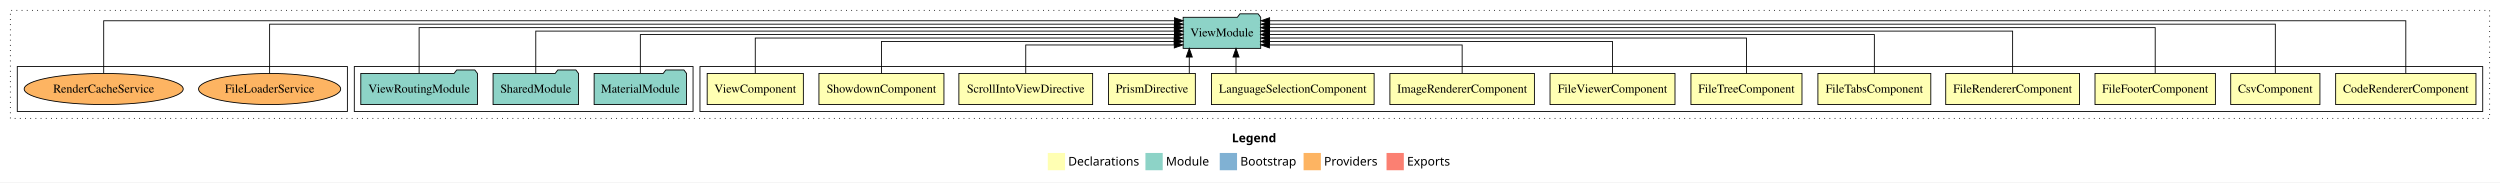
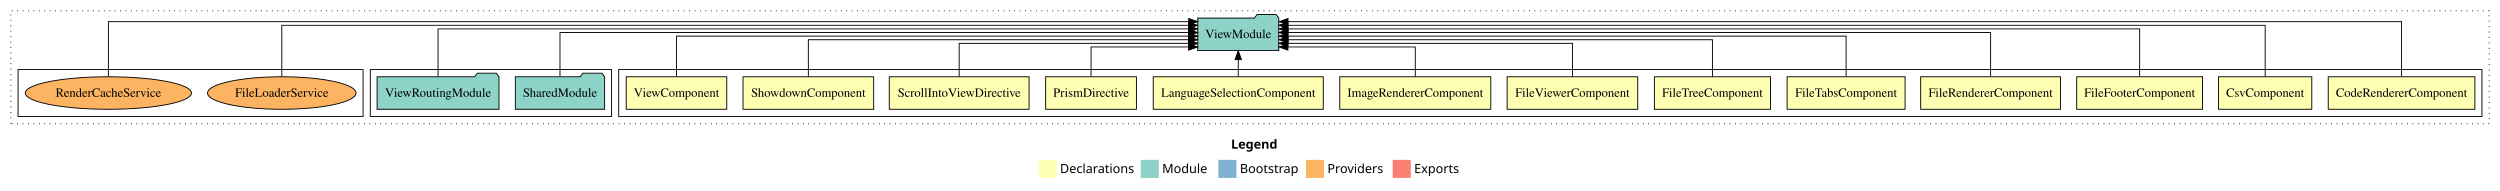
- <svg xmlns="http://www.w3.org/2000/svg" width="2893pt" height="211pt" viewBox="0.00 0.00 2893.00 211.00">
+ <svg xmlns="http://www.w3.org/2000/svg" width="2768pt" height="211pt" viewBox="0.00 0.00 2768.00 211.00">
  <g id="graph0" class="graph" transform="scale(1 1) rotate(0) translate(4 207)">
-     <polygon fill="#ffffff" stroke="transparent" points="-4,4 -4,-207 2889,-207 2889,4 -4,4" />
-     <text text-anchor="start" x="1421.509" y="-42.4" font-family="sans-serif" font-weight="bold" font-size="14.00" fill="#000000">Legend</text>
-     <polygon fill="#ffffb3" stroke="transparent" points="1208.5,-10 1208.5,-30 1228.5,-30 1228.5,-10 1208.5,-10" />
-     <text text-anchor="start" x="1232.129" y="-15.4" font-family="sans-serif" font-size="14.00" fill="#000000">  Declarations</text>
-     <polygon fill="#8dd3c7" stroke="transparent" points="1321.5,-10 1321.5,-30 1341.5,-30 1341.5,-10 1321.5,-10" />
-     <text text-anchor="start" x="1345.225" y="-15.4" font-family="sans-serif" font-size="14.00" fill="#000000">  Module</text>
-     <polygon fill="#80b1d3" stroke="transparent" points="1407.5,-10 1407.5,-30 1427.5,-30 1427.5,-10 1407.5,-10" />
-     <text text-anchor="start" x="1431.281" y="-15.4" font-family="sans-serif" font-size="14.00" fill="#000000">  Bootstrap</text>
-     <polygon fill="#fdb462" stroke="transparent" points="1504.5,-10 1504.5,-30 1524.5,-30 1524.5,-10 1504.5,-10" />
-     <text text-anchor="start" x="1528.173" y="-15.4" font-family="sans-serif" font-size="14.00" fill="#000000">  Providers</text>
-     <polygon fill="#fb8072" stroke="transparent" points="1600.5,-10 1600.5,-30 1620.5,-30 1620.5,-10 1600.5,-10" />
-     <text text-anchor="start" x="1624.226" y="-15.4" font-family="sans-serif" font-size="14.00" fill="#000000">  Exports</text>
+     <polygon fill="#ffffff" stroke="transparent" points="-4,4 -4,-207 2764,-207 2764,4 -4,4" />
+     <text text-anchor="start" x="1359.009" y="-42.4" font-family="sans-serif" font-weight="bold" font-size="14.00" fill="#000000">Legend</text>
+     <polygon fill="#ffffb3" stroke="transparent" points="1146,-10 1146,-30 1166,-30 1166,-10 1146,-10" />
+     <text text-anchor="start" x="1169.629" y="-15.4" font-family="sans-serif" font-size="14.00" fill="#000000">  Declarations</text>
+     <polygon fill="#8dd3c7" stroke="transparent" points="1259,-10 1259,-30 1279,-30 1279,-10 1259,-10" />
+     <text text-anchor="start" x="1282.725" y="-15.4" font-family="sans-serif" font-size="14.00" fill="#000000">  Module</text>
+     <polygon fill="#80b1d3" stroke="transparent" points="1345,-10 1345,-30 1365,-30 1365,-10 1345,-10" />
+     <text text-anchor="start" x="1368.781" y="-15.4" font-family="sans-serif" font-size="14.00" fill="#000000">  Bootstrap</text>
+     <polygon fill="#fdb462" stroke="transparent" points="1442,-10 1442,-30 1462,-30 1462,-10 1442,-10" />
+     <text text-anchor="start" x="1465.673" y="-15.4" font-family="sans-serif" font-size="14.00" fill="#000000">  Providers</text>
+     <polygon fill="#fb8072" stroke="transparent" points="1538,-10 1538,-30 1558,-30 1558,-10 1538,-10" />
+     <text text-anchor="start" x="1561.726" y="-15.4" font-family="sans-serif" font-size="14.00" fill="#000000">  Exports</text>
    <g id="clust1" class="cluster">
-       <polygon fill="none" stroke="#000000" stroke-dasharray="1,5" points="8,-70 8,-195 2877,-195 2877,-70 8,-70" />
+       <polygon fill="none" stroke="#000000" stroke-dasharray="1,5" points="8,-70 8,-195 2752,-195 2752,-70 8,-70" />
    </g>
    <g id="clust2" class="cluster">
-       <polygon fill="none" stroke="#000000" points="806,-78 806,-130 2869,-130 2869,-78 806,-78" />
+       <polygon fill="none" stroke="#000000" points="681,-78 681,-130 2744,-130 2744,-78 681,-78" />
    </g>
    <g id="clust16" class="cluster">
-       <polygon fill="none" stroke="#000000" points="406,-78 406,-130 798,-130 798,-78 406,-78" />
+       <polygon fill="none" stroke="#000000" points="406,-78 406,-130 673,-130 673,-78 406,-78" />
    </g>
    <g id="clust19" class="cluster">
      <polygon fill="none" stroke="#000000" points="16,-78 16,-130 398,-130 398,-78 16,-78" />
    </g>
    <g id="node1" class="node">
-       <polygon fill="#ffffb3" stroke="#000000" points="2861.185,-122 2698.815,-122 2698.815,-86 2861.185,-86 2861.185,-122" />
-       <text text-anchor="middle" x="2780" y="-99.8" font-family="Times,serif" font-size="14.00" fill="#000000">CodeRendererComponent</text>
+       <polygon fill="#ffffb3" stroke="#000000" points="2736.185,-122 2573.815,-122 2573.815,-86 2736.185,-86 2736.185,-122" />
+       <text text-anchor="middle" x="2655" y="-99.8" font-family="Times,serif" font-size="14.00" fill="#000000">CodeRendererComponent</text>
    </g>
    <g id="node14" class="node">
-       <polygon fill="#8dd3c7" stroke="#000000" points="1454.868,-187 1451.868,-191 1430.868,-191 1427.868,-187 1365.132,-187 1365.132,-151 1454.868,-151 1454.868,-187" />
-       <text text-anchor="middle" x="1410" y="-164.8" font-family="Times,serif" font-size="14.00" fill="#000000">ViewModule</text>
+       <polygon fill="#8dd3c7" stroke="#000000" points="1411.868,-187 1408.868,-191 1387.868,-191 1384.868,-187 1322.132,-187 1322.132,-151 1411.868,-151 1411.868,-187" />
+       <text text-anchor="middle" x="1367" y="-164.8" font-family="Times,serif" font-size="14.00" fill="#000000">ViewModule</text>
    </g>
    <g id="edge1" class="edge">
-       <path fill="none" stroke="#000000" d="M2780,-122.323C2780,-145.66 2780,-183 2780,-183 2780,-183 1465.192,-183 1465.192,-183" />
-       <polygon fill="#000000" stroke="#000000" points="1465.192,-179.5 1455.192,-183 1465.192,-186.5 1465.192,-179.5" />
+       <path fill="none" stroke="#000000" d="M2655,-122.323C2655,-145.66 2655,-183 2655,-183 2655,-183 1422.085,-183 1422.085,-183" />
+       <polygon fill="#000000" stroke="#000000" points="1422.085,-179.5 1412.085,-183 1422.085,-186.5 1422.085,-179.5" />
    </g>
    <g id="node2" class="node">
-       <polygon fill="#ffffb3" stroke="#000000" points="2680.614,-122 2577.386,-122 2577.386,-86 2680.614,-86 2680.614,-122" />
-       <text text-anchor="middle" x="2629" y="-99.8" font-family="Times,serif" font-size="14.00" fill="#000000">CsvComponent</text>
+       <polygon fill="#ffffb3" stroke="#000000" points="2555.614,-122 2452.386,-122 2452.386,-86 2555.614,-86 2555.614,-122" />
+       <text text-anchor="middle" x="2504" y="-99.8" font-family="Times,serif" font-size="14.00" fill="#000000">CsvComponent</text>
    </g>
    <g id="edge2" class="edge">
-       <path fill="none" stroke="#000000" d="M2629,-122.155C2629,-144.352 2629,-179 2629,-179 2629,-179 1465.195,-179 1465.195,-179" />
-       <polygon fill="#000000" stroke="#000000" points="1465.195,-175.5 1455.195,-179 1465.195,-182.5 1465.195,-175.5" />
+       <path fill="none" stroke="#000000" d="M2504,-122.155C2504,-144.352 2504,-179 2504,-179 2504,-179 1421.922,-179 1421.922,-179" />
+       <polygon fill="#000000" stroke="#000000" points="1421.922,-175.5 1411.922,-179 1421.922,-182.5 1421.922,-175.5" />
    </g>
    <g id="node3" class="node">
-       <polygon fill="#ffffb3" stroke="#000000" points="2559.66,-122 2420.34,-122 2420.34,-86 2559.66,-86 2559.66,-122" />
-       <text text-anchor="middle" x="2490" y="-99.8" font-family="Times,serif" font-size="14.00" fill="#000000">FileFooterComponent</text>
+       <polygon fill="#ffffb3" stroke="#000000" points="2434.66,-122 2295.34,-122 2295.34,-86 2434.66,-86 2434.66,-122" />
+       <text text-anchor="middle" x="2365" y="-99.8" font-family="Times,serif" font-size="14.00" fill="#000000">FileFooterComponent</text>
    </g>
    <g id="edge3" class="edge">
-       <path fill="none" stroke="#000000" d="M2490,-122.284C2490,-143.321 2490,-175 2490,-175 2490,-175 1465.031,-175 1465.031,-175" />
-       <polygon fill="#000000" stroke="#000000" points="1465.031,-171.5 1455.031,-175 1465.031,-178.5 1465.031,-171.5" />
+       <path fill="none" stroke="#000000" d="M2365,-122.284C2365,-143.321 2365,-175 2365,-175 2365,-175 1422.148,-175 1422.148,-175" />
+       <polygon fill="#000000" stroke="#000000" points="1422.148,-171.5 1412.148,-175 1422.148,-178.5 1422.148,-171.5" />
    </g>
    <g id="node4" class="node">
-       <polygon fill="#ffffb3" stroke="#000000" points="2402.413,-122 2247.587,-122 2247.587,-86 2402.413,-86 2402.413,-122" />
-       <text text-anchor="middle" x="2325" y="-99.8" font-family="Times,serif" font-size="14.00" fill="#000000">FileRendererComponent</text>
+       <polygon fill="#ffffb3" stroke="#000000" points="2277.413,-122 2122.587,-122 2122.587,-86 2277.413,-86 2277.413,-122" />
+       <text text-anchor="middle" x="2200" y="-99.8" font-family="Times,serif" font-size="14.00" fill="#000000">FileRendererComponent</text>
    </g>
    <g id="edge4" class="edge">
-       <path fill="none" stroke="#000000" d="M2325,-122.308C2325,-142.145 2325,-171 2325,-171 2325,-171 1465.063,-171 1465.063,-171" />
-       <polygon fill="#000000" stroke="#000000" points="1465.063,-167.5 1455.063,-171 1465.063,-174.5 1465.063,-167.5" />
+       <path fill="none" stroke="#000000" d="M2200,-122.308C2200,-142.145 2200,-171 2200,-171 2200,-171 1422.081,-171 1422.081,-171" />
+       <polygon fill="#000000" stroke="#000000" points="1422.081,-167.5 1412.081,-171 1422.081,-174.5 1422.081,-167.5" />
    </g>
    <g id="node5" class="node">
-       <polygon fill="#ffffb3" stroke="#000000" points="2230.323,-122 2099.677,-122 2099.677,-86 2230.323,-86 2230.323,-122" />
-       <text text-anchor="middle" x="2165" y="-99.8" font-family="Times,serif" font-size="14.00" fill="#000000">FileTabsComponent</text>
+       <polygon fill="#ffffb3" stroke="#000000" points="2105.323,-122 1974.677,-122 1974.677,-86 2105.323,-86 2105.323,-122" />
+       <text text-anchor="middle" x="2040" y="-99.8" font-family="Times,serif" font-size="14.00" fill="#000000">FileTabsComponent</text>
    </g>
    <g id="edge5" class="edge">
-       <path fill="none" stroke="#000000" d="M2165,-122.222C2165,-140.828 2165,-167 2165,-167 2165,-167 1464.968,-167 1464.968,-167" />
-       <polygon fill="#000000" stroke="#000000" points="1464.968,-163.5 1454.968,-167 1464.968,-170.5 1464.968,-163.5" />
+       <path fill="none" stroke="#000000" d="M2040,-122.222C2040,-140.828 2040,-167 2040,-167 2040,-167 1421.94,-167 1421.94,-167" />
+       <polygon fill="#000000" stroke="#000000" points="1421.94,-163.5 1411.94,-167 1421.94,-170.5 1421.94,-163.5" />
    </g>
    <g id="node6" class="node">
-       <polygon fill="#ffffb3" stroke="#000000" points="2081.253,-122 1952.747,-122 1952.747,-86 2081.253,-86 2081.253,-122" />
-       <text text-anchor="middle" x="2017" y="-99.8" font-family="Times,serif" font-size="14.00" fill="#000000">FileTreeComponent</text>
+       <polygon fill="#ffffb3" stroke="#000000" points="1956.253,-122 1827.747,-122 1827.747,-86 1956.253,-86 1956.253,-122" />
+       <text text-anchor="middle" x="1892" y="-99.8" font-family="Times,serif" font-size="14.00" fill="#000000">FileTreeComponent</text>
    </g>
    <g id="edge6" class="edge">
-       <path fill="none" stroke="#000000" d="M2017,-122.022C2017,-139.373 2017,-163 2017,-163 2017,-163 1465.128,-163 1465.128,-163" />
-       <polygon fill="#000000" stroke="#000000" points="1465.128,-159.5 1455.128,-163 1465.128,-166.5 1465.128,-159.5" />
+       <path fill="none" stroke="#000000" d="M1892,-122.022C1892,-139.373 1892,-163 1892,-163 1892,-163 1422.216,-163 1422.216,-163" />
+       <polygon fill="#000000" stroke="#000000" points="1422.216,-159.5 1412.216,-163 1422.216,-166.5 1422.216,-159.5" />
    </g>
    <g id="node7" class="node">
-       <polygon fill="#ffffb3" stroke="#000000" points="1934.305,-122 1789.695,-122 1789.695,-86 1934.305,-86 1934.305,-122" />
-       <text text-anchor="middle" x="1862" y="-99.8" font-family="Times,serif" font-size="14.00" fill="#000000">FileViewerComponent</text>
+       <polygon fill="#ffffb3" stroke="#000000" points="1809.305,-122 1664.695,-122 1664.695,-86 1809.305,-86 1809.305,-122" />
+       <text text-anchor="middle" x="1737" y="-99.8" font-family="Times,serif" font-size="14.00" fill="#000000">FileViewerComponent</text>
    </g>
    <g id="edge7" class="edge">
-       <path fill="none" stroke="#000000" d="M1862,-122.009C1862,-138.049 1862,-159 1862,-159 1862,-159 1464.992,-159 1464.992,-159" />
-       <polygon fill="#000000" stroke="#000000" points="1464.992,-155.5 1454.992,-159 1464.992,-162.5 1464.992,-155.5" />
+       <path fill="none" stroke="#000000" d="M1737,-122.009C1737,-138.049 1737,-159 1737,-159 1737,-159 1421.999,-159 1421.999,-159" />
+       <polygon fill="#000000" stroke="#000000" points="1421.999,-155.5 1411.999,-159 1421.999,-162.5 1421.999,-155.5" />
    </g>
    <g id="node8" class="node">
-       <polygon fill="#ffffb3" stroke="#000000" points="1771.615,-122 1604.385,-122 1604.385,-86 1771.615,-86 1771.615,-122" />
-       <text text-anchor="middle" x="1688" y="-99.8" font-family="Times,serif" font-size="14.00" fill="#000000">ImageRendererComponent</text>
+       <polygon fill="#ffffb3" stroke="#000000" points="1646.615,-122 1479.385,-122 1479.385,-86 1646.615,-86 1646.615,-122" />
+       <text text-anchor="middle" x="1563" y="-99.8" font-family="Times,serif" font-size="14.00" fill="#000000">ImageRendererComponent</text>
    </g>
    <g id="edge8" class="edge">
-       <path fill="none" stroke="#000000" d="M1688,-122.124C1688,-136.783 1688,-155 1688,-155 1688,-155 1464.975,-155 1464.975,-155" />
-       <polygon fill="#000000" stroke="#000000" points="1464.975,-151.5 1454.975,-155 1464.974,-158.5 1464.975,-151.5" />
+       <path fill="none" stroke="#000000" d="M1563,-122.124C1563,-136.783 1563,-155 1563,-155 1563,-155 1421.966,-155 1421.966,-155" />
+       <polygon fill="#000000" stroke="#000000" points="1421.966,-151.5 1411.966,-155 1421.966,-158.5 1421.966,-151.5" />
    </g>
    <g id="node9" class="node">
-       <polygon fill="#ffffb3" stroke="#000000" points="1586.127,-122 1397.873,-122 1397.873,-86 1586.127,-86 1586.127,-122" />
-       <text text-anchor="middle" x="1492" y="-99.8" font-family="Times,serif" font-size="14.00" fill="#000000">LanguageSelectionComponent</text>
+       <polygon fill="#ffffb3" stroke="#000000" points="1461.127,-122 1272.873,-122 1272.873,-86 1461.127,-86 1461.127,-122" />
+       <text text-anchor="middle" x="1367" y="-99.8" font-family="Times,serif" font-size="14.00" fill="#000000">LanguageSelectionComponent</text>
    </g>
    <g id="edge9" class="edge">
-       <path fill="none" stroke="#000000" d="M1426.31,-122.106C1426.31,-122.106 1426.31,-140.991 1426.31,-140.991" />
-       <polygon fill="#000000" stroke="#000000" points="1422.81,-140.991 1426.31,-150.991 1429.81,-140.991 1422.81,-140.991" />
+       <path fill="none" stroke="#000000" d="M1367,-122.106C1367,-122.106 1367,-140.991 1367,-140.991" />
+       <polygon fill="#000000" stroke="#000000" points="1363.5,-140.991 1367,-150.991 1370.5,-140.991 1363.5,-140.991" />
    </g>
    <g id="node10" class="node">
-       <polygon fill="#ffffb3" stroke="#000000" points="1379.252,-122 1278.748,-122 1278.748,-86 1379.252,-86 1379.252,-122" />
-       <text text-anchor="middle" x="1329" y="-99.8" font-family="Times,serif" font-size="14.00" fill="#000000">PrismDirective</text>
+       <polygon fill="#ffffb3" stroke="#000000" points="1254.252,-122 1153.748,-122 1153.748,-86 1254.252,-86 1254.252,-122" />
+       <text text-anchor="middle" x="1204" y="-99.8" font-family="Times,serif" font-size="14.00" fill="#000000">PrismDirective</text>
    </g>
    <g id="edge10" class="edge">
-       <path fill="none" stroke="#000000" d="M1372.221,-122.106C1372.221,-122.106 1372.221,-140.991 1372.221,-140.991" />
-       <polygon fill="#000000" stroke="#000000" points="1368.721,-140.991 1372.221,-150.991 1375.721,-140.991 1368.721,-140.991" />
+       <path fill="none" stroke="#000000" d="M1204,-122.124C1204,-136.783 1204,-155 1204,-155 1204,-155 1312.028,-155 1312.028,-155" />
+       <polygon fill="#000000" stroke="#000000" points="1312.028,-158.5 1322.028,-155 1312.028,-151.5 1312.028,-158.5" />
    </g>
    <g id="node11" class="node">
-       <polygon fill="#ffffb3" stroke="#000000" points="1260.392,-122 1105.608,-122 1105.608,-86 1260.392,-86 1260.392,-122" />
-       <text text-anchor="middle" x="1183" y="-99.8" font-family="Times,serif" font-size="14.00" fill="#000000">ScrollIntoViewDirective</text>
+       <polygon fill="#ffffb3" stroke="#000000" points="1135.392,-122 980.608,-122 980.608,-86 1135.392,-86 1135.392,-122" />
+       <text text-anchor="middle" x="1058" y="-99.8" font-family="Times,serif" font-size="14.00" fill="#000000">ScrollIntoViewDirective</text>
    </g>
    <g id="edge11" class="edge">
-       <path fill="none" stroke="#000000" d="M1183,-122.124C1183,-136.783 1183,-155 1183,-155 1183,-155 1354.881,-155 1354.881,-155" />
-       <polygon fill="#000000" stroke="#000000" points="1354.881,-158.5 1364.881,-155 1354.881,-151.5 1354.881,-158.5" />
+       <path fill="none" stroke="#000000" d="M1058,-122.009C1058,-138.049 1058,-159 1058,-159 1058,-159 1312.069,-159 1312.069,-159" />
+       <polygon fill="#000000" stroke="#000000" points="1312.069,-162.5 1322.069,-159 1312.069,-155.5 1312.069,-162.5" />
    </g>
    <g id="node12" class="node">
-       <polygon fill="#ffffb3" stroke="#000000" points="1088.329,-122 943.671,-122 943.671,-86 1088.329,-86 1088.329,-122" />
-       <text text-anchor="middle" x="1016" y="-99.8" font-family="Times,serif" font-size="14.00" fill="#000000">ShowdownComponent</text>
+       <polygon fill="#ffffb3" stroke="#000000" points="963.329,-122 818.671,-122 818.671,-86 963.329,-86 963.329,-122" />
+       <text text-anchor="middle" x="891" y="-99.8" font-family="Times,serif" font-size="14.00" fill="#000000">ShowdownComponent</text>
    </g>
    <g id="edge12" class="edge">
-       <path fill="none" stroke="#000000" d="M1016,-122.009C1016,-138.049 1016,-159 1016,-159 1016,-159 1354.803,-159 1354.803,-159" />
-       <polygon fill="#000000" stroke="#000000" points="1354.803,-162.5 1364.803,-159 1354.803,-155.5 1354.803,-162.5" />
+       <path fill="none" stroke="#000000" d="M891,-122.022C891,-139.373 891,-163 891,-163 891,-163 1311.79,-163 1311.79,-163" />
+       <polygon fill="#000000" stroke="#000000" points="1311.79,-166.5 1321.79,-163 1311.79,-159.5 1311.79,-166.5" />
    </g>
    <g id="node13" class="node">
-       <polygon fill="#ffffb3" stroke="#000000" points="925.651,-122 814.349,-122 814.349,-86 925.651,-86 925.651,-122" />
-       <text text-anchor="middle" x="870" y="-99.8" font-family="Times,serif" font-size="14.00" fill="#000000">ViewComponent</text>
+       <polygon fill="#ffffb3" stroke="#000000" points="800.651,-122 689.349,-122 689.349,-86 800.651,-86 800.651,-122" />
+       <text text-anchor="middle" x="745" y="-99.8" font-family="Times,serif" font-size="14.00" fill="#000000">ViewComponent</text>
    </g>
    <g id="edge13" class="edge">
-       <path fill="none" stroke="#000000" d="M870,-122.022C870,-139.373 870,-163 870,-163 870,-163 1354.889,-163 1354.889,-163" />
-       <polygon fill="#000000" stroke="#000000" points="1354.889,-166.5 1364.889,-163 1354.889,-159.5 1354.889,-166.5" />
+       <path fill="none" stroke="#000000" d="M745,-122.222C745,-140.828 745,-167 745,-167 745,-167 1312.017,-167 1312.017,-167" />
+       <polygon fill="#000000" stroke="#000000" points="1312.017,-170.5 1322.017,-167 1312.017,-163.5 1312.017,-170.5" />
    </g>
    <g id="node15" class="node">
-       <polygon fill="#8dd3c7" stroke="#000000" points="790.471,-122 787.471,-126 766.471,-126 763.471,-122 683.529,-122 683.529,-86 790.471,-86 790.471,-122" />
-       <text text-anchor="middle" x="737" y="-99.8" font-family="Times,serif" font-size="14.00" fill="#000000">MaterialModule</text>
-     </g>
-     <g id="edge14" class="edge">
-       <path fill="none" stroke="#000000" d="M737,-122.222C737,-140.828 737,-167 737,-167 737,-167 1355.06,-167 1355.06,-167" />
-       <polygon fill="#000000" stroke="#000000" points="1355.06,-170.5 1365.06,-167 1355.06,-163.5 1355.06,-170.5" />
-     </g>
-     <g id="node16" class="node">
      <polygon fill="#8dd3c7" stroke="#000000" points="665.423,-122 662.423,-126 641.423,-126 638.423,-122 566.577,-122 566.577,-86 665.423,-86 665.423,-122" />
      <text text-anchor="middle" x="616" y="-99.8" font-family="Times,serif" font-size="14.00" fill="#000000">SharedModule</text>
    </g>
-     <g id="edge15" class="edge">
-       <path fill="none" stroke="#000000" d="M616,-122.308C616,-142.145 616,-171 616,-171 616,-171 1355.036,-171 1355.036,-171" />
-       <polygon fill="#000000" stroke="#000000" points="1355.036,-174.5 1365.036,-171 1355.036,-167.5 1355.036,-174.5" />
+     <g id="edge14" class="edge">
+       <path fill="none" stroke="#000000" d="M616,-122.308C616,-142.145 616,-171 616,-171 616,-171 1311.992,-171 1311.992,-171" />
+       <polygon fill="#000000" stroke="#000000" points="1311.992,-174.5 1321.992,-171 1311.992,-167.5 1311.992,-174.5" />
    </g>
-     <g id="node17" class="node">
+     <g id="node16" class="node">
      <polygon fill="#8dd3c7" stroke="#000000" points="548.486,-122 545.486,-126 524.486,-126 521.486,-122 413.514,-122 413.514,-86 548.486,-86 548.486,-122" />
      <text text-anchor="middle" x="481" y="-99.8" font-family="Times,serif" font-size="14.00" fill="#000000">ViewRoutingModule</text>
    </g>
-     <g id="edge16" class="edge">
-       <path fill="none" stroke="#000000" d="M481,-122.284C481,-143.321 481,-175 481,-175 481,-175 1354.878,-175 1354.878,-175" />
-       <polygon fill="#000000" stroke="#000000" points="1354.879,-178.5 1364.878,-175 1354.878,-171.5 1354.879,-178.5" />
+     <g id="edge15" class="edge">
+       <path fill="none" stroke="#000000" d="M481,-122.284C481,-143.321 481,-175 481,-175 481,-175 1311.845,-175 1311.845,-175" />
+       <polygon fill="#000000" stroke="#000000" points="1311.845,-178.5 1321.845,-175 1311.845,-171.5 1311.845,-178.5" />
    </g>
-     <g id="node18" class="node">
+     <g id="node17" class="node">
      <ellipse fill="#fdb462" stroke="#000000" cx="308" cy="-104" rx="82.218" ry="18" />
      <text text-anchor="middle" x="308" y="-99.8" font-family="Times,serif" font-size="14.00" fill="#000000">FileLoaderService</text>
    </g>
-     <g id="edge17" class="edge">
-       <path fill="none" stroke="#000000" d="M308,-122.155C308,-144.352 308,-179 308,-179 308,-179 1355.091,-179 1355.091,-179" />
-       <polygon fill="#000000" stroke="#000000" points="1355.091,-182.5 1365.091,-179 1355.091,-175.5 1355.091,-182.5" />
+     <g id="edge16" class="edge">
+       <path fill="none" stroke="#000000" d="M308,-122.155C308,-144.352 308,-179 308,-179 308,-179 1311.835,-179 1311.835,-179" />
+       <polygon fill="#000000" stroke="#000000" points="1311.835,-182.5 1321.835,-179 1311.835,-175.5 1311.835,-182.5" />
    </g>
-     <g id="node19" class="node">
+     <g id="node18" class="node">
      <ellipse fill="#fdb462" stroke="#000000" cx="116" cy="-104" rx="92.012" ry="18" />
      <text text-anchor="middle" x="116" y="-99.8" font-family="Times,serif" font-size="14.00" fill="#000000">RenderCacheService</text>
    </g>
-     <g id="edge18" class="edge">
-       <path fill="none" stroke="#000000" d="M116,-122.323C116,-145.66 116,-183 116,-183 116,-183 1355.082,-183 1355.082,-183" />
-       <polygon fill="#000000" stroke="#000000" points="1355.082,-186.5 1365.082,-183 1355.082,-179.5 1355.082,-186.5" />
+     <g id="edge17" class="edge">
+       <path fill="none" stroke="#000000" d="M116,-122.323C116,-145.66 116,-183 116,-183 116,-183 1312.107,-183 1312.107,-183" />
+       <polygon fill="#000000" stroke="#000000" points="1312.107,-186.5 1322.107,-183 1312.107,-179.5 1312.107,-186.5" />
    </g>
  </g>
</svg>
